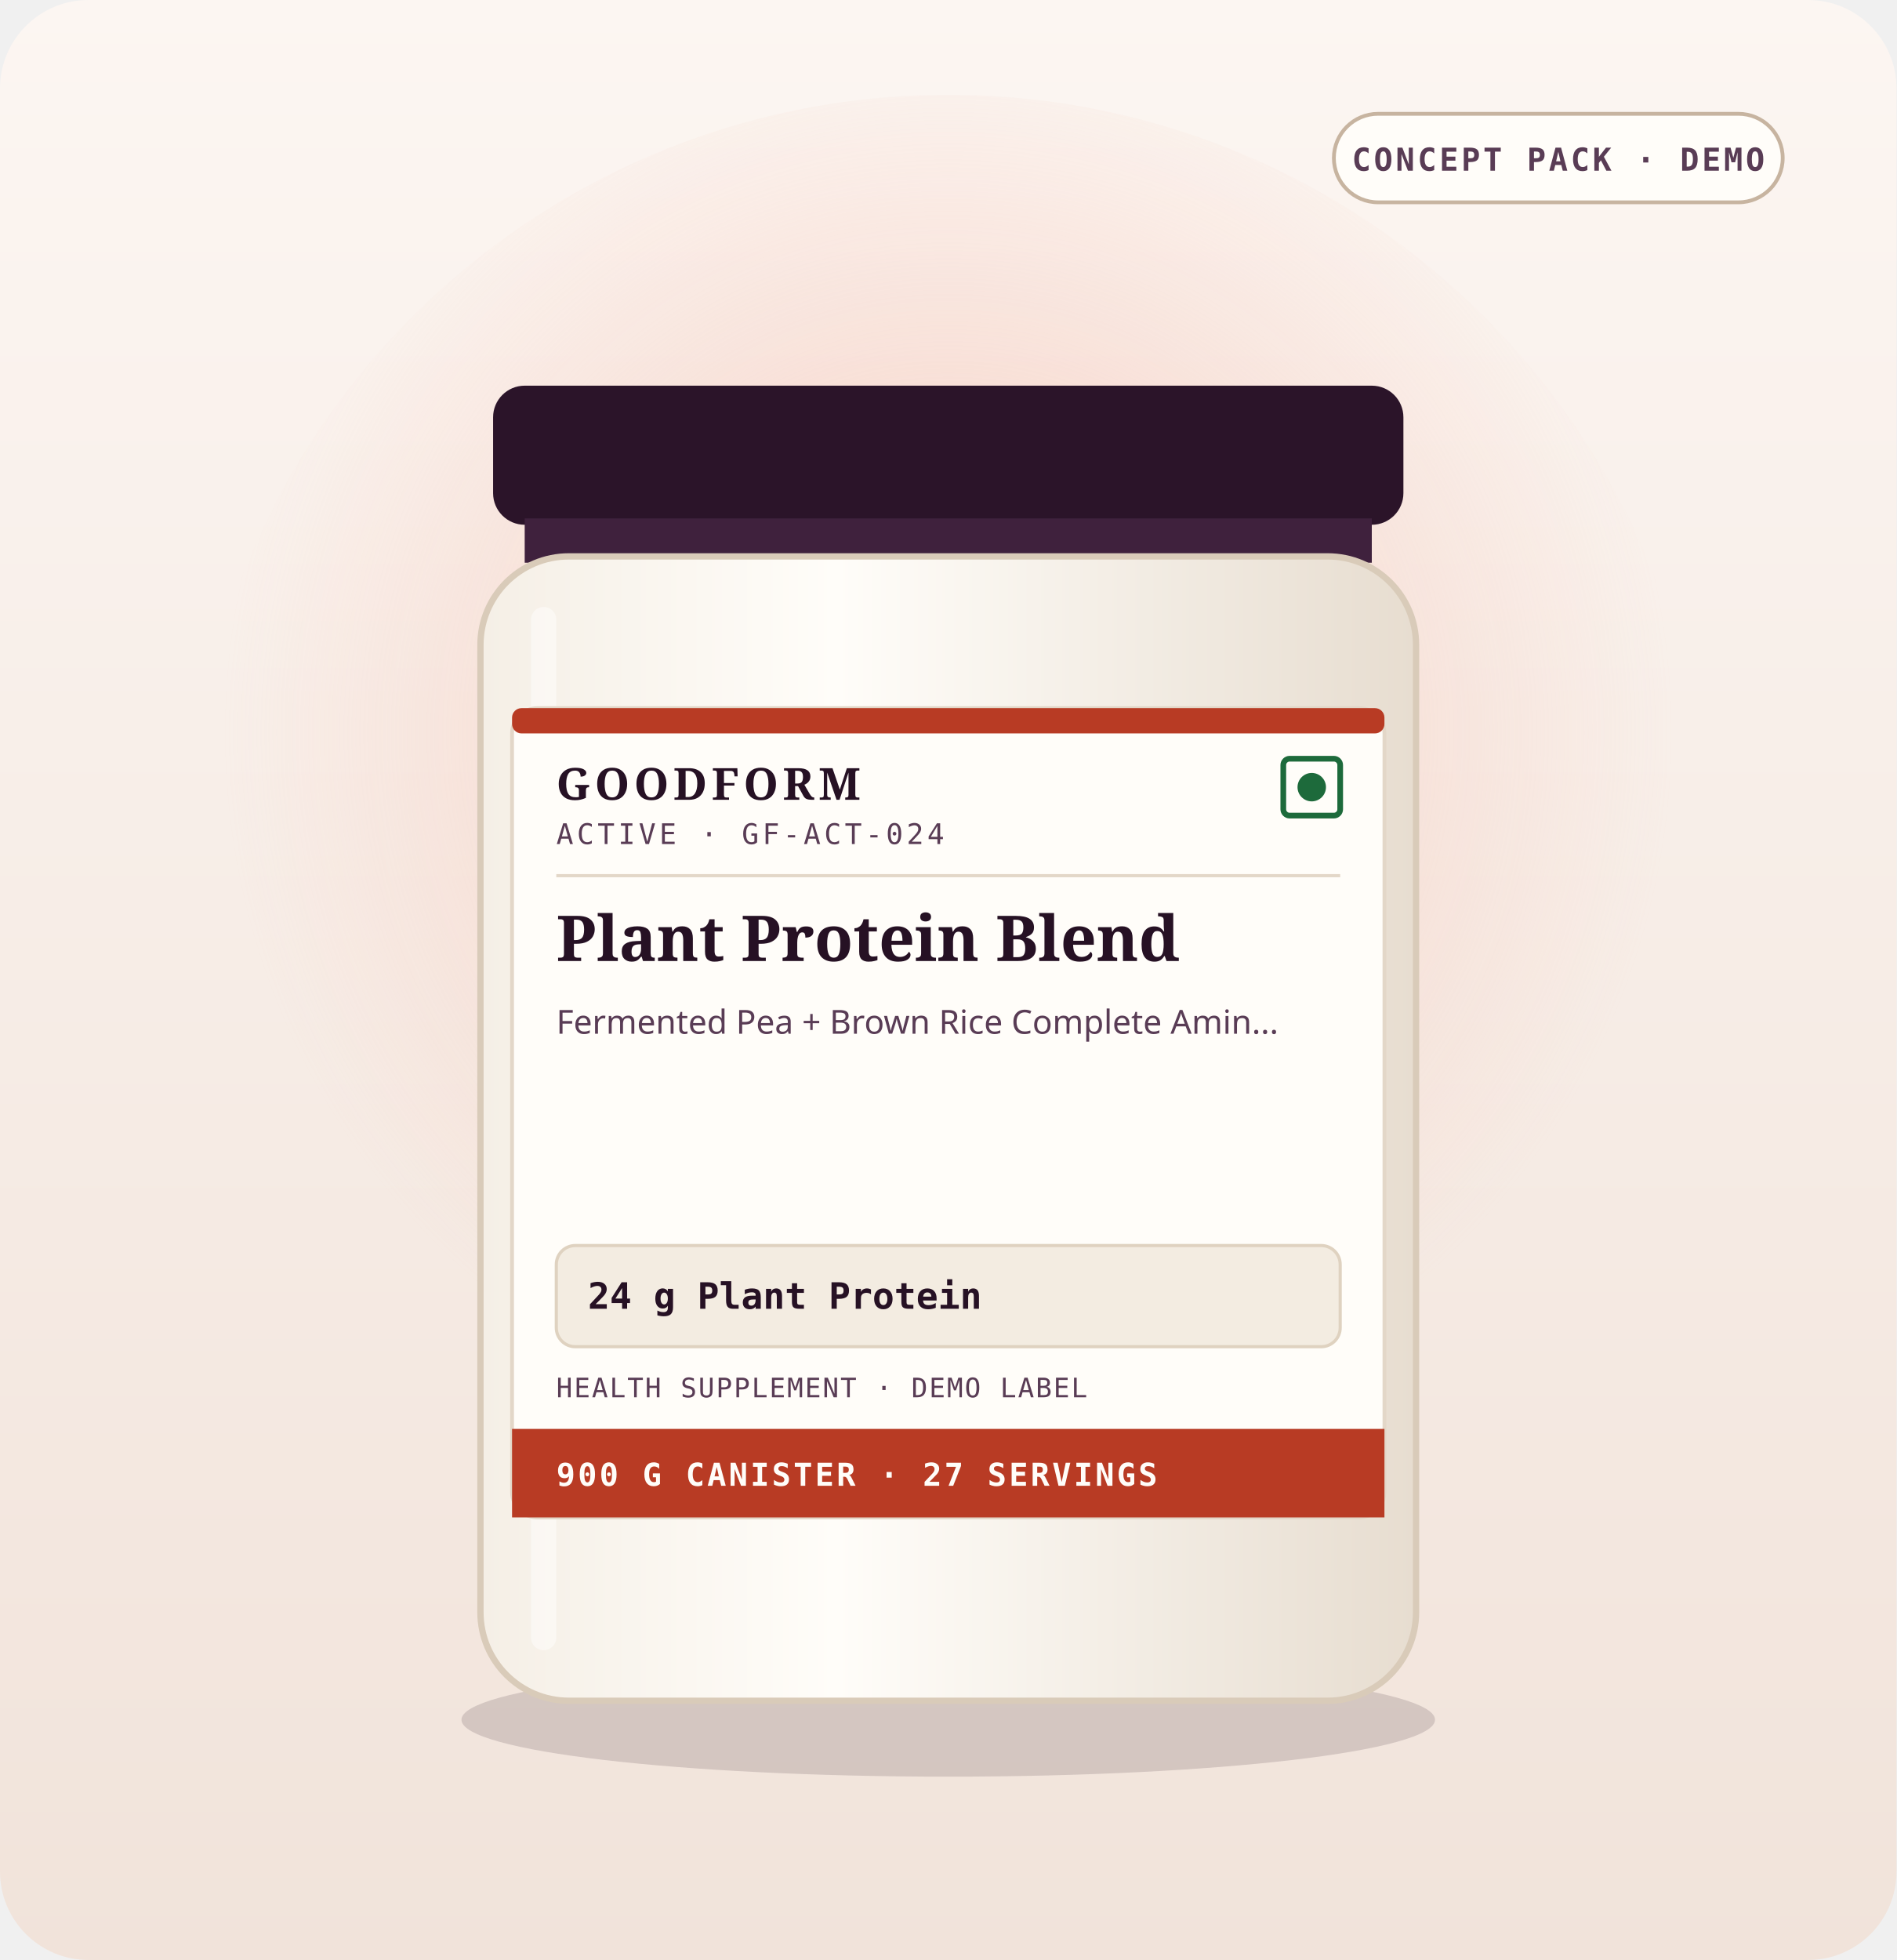
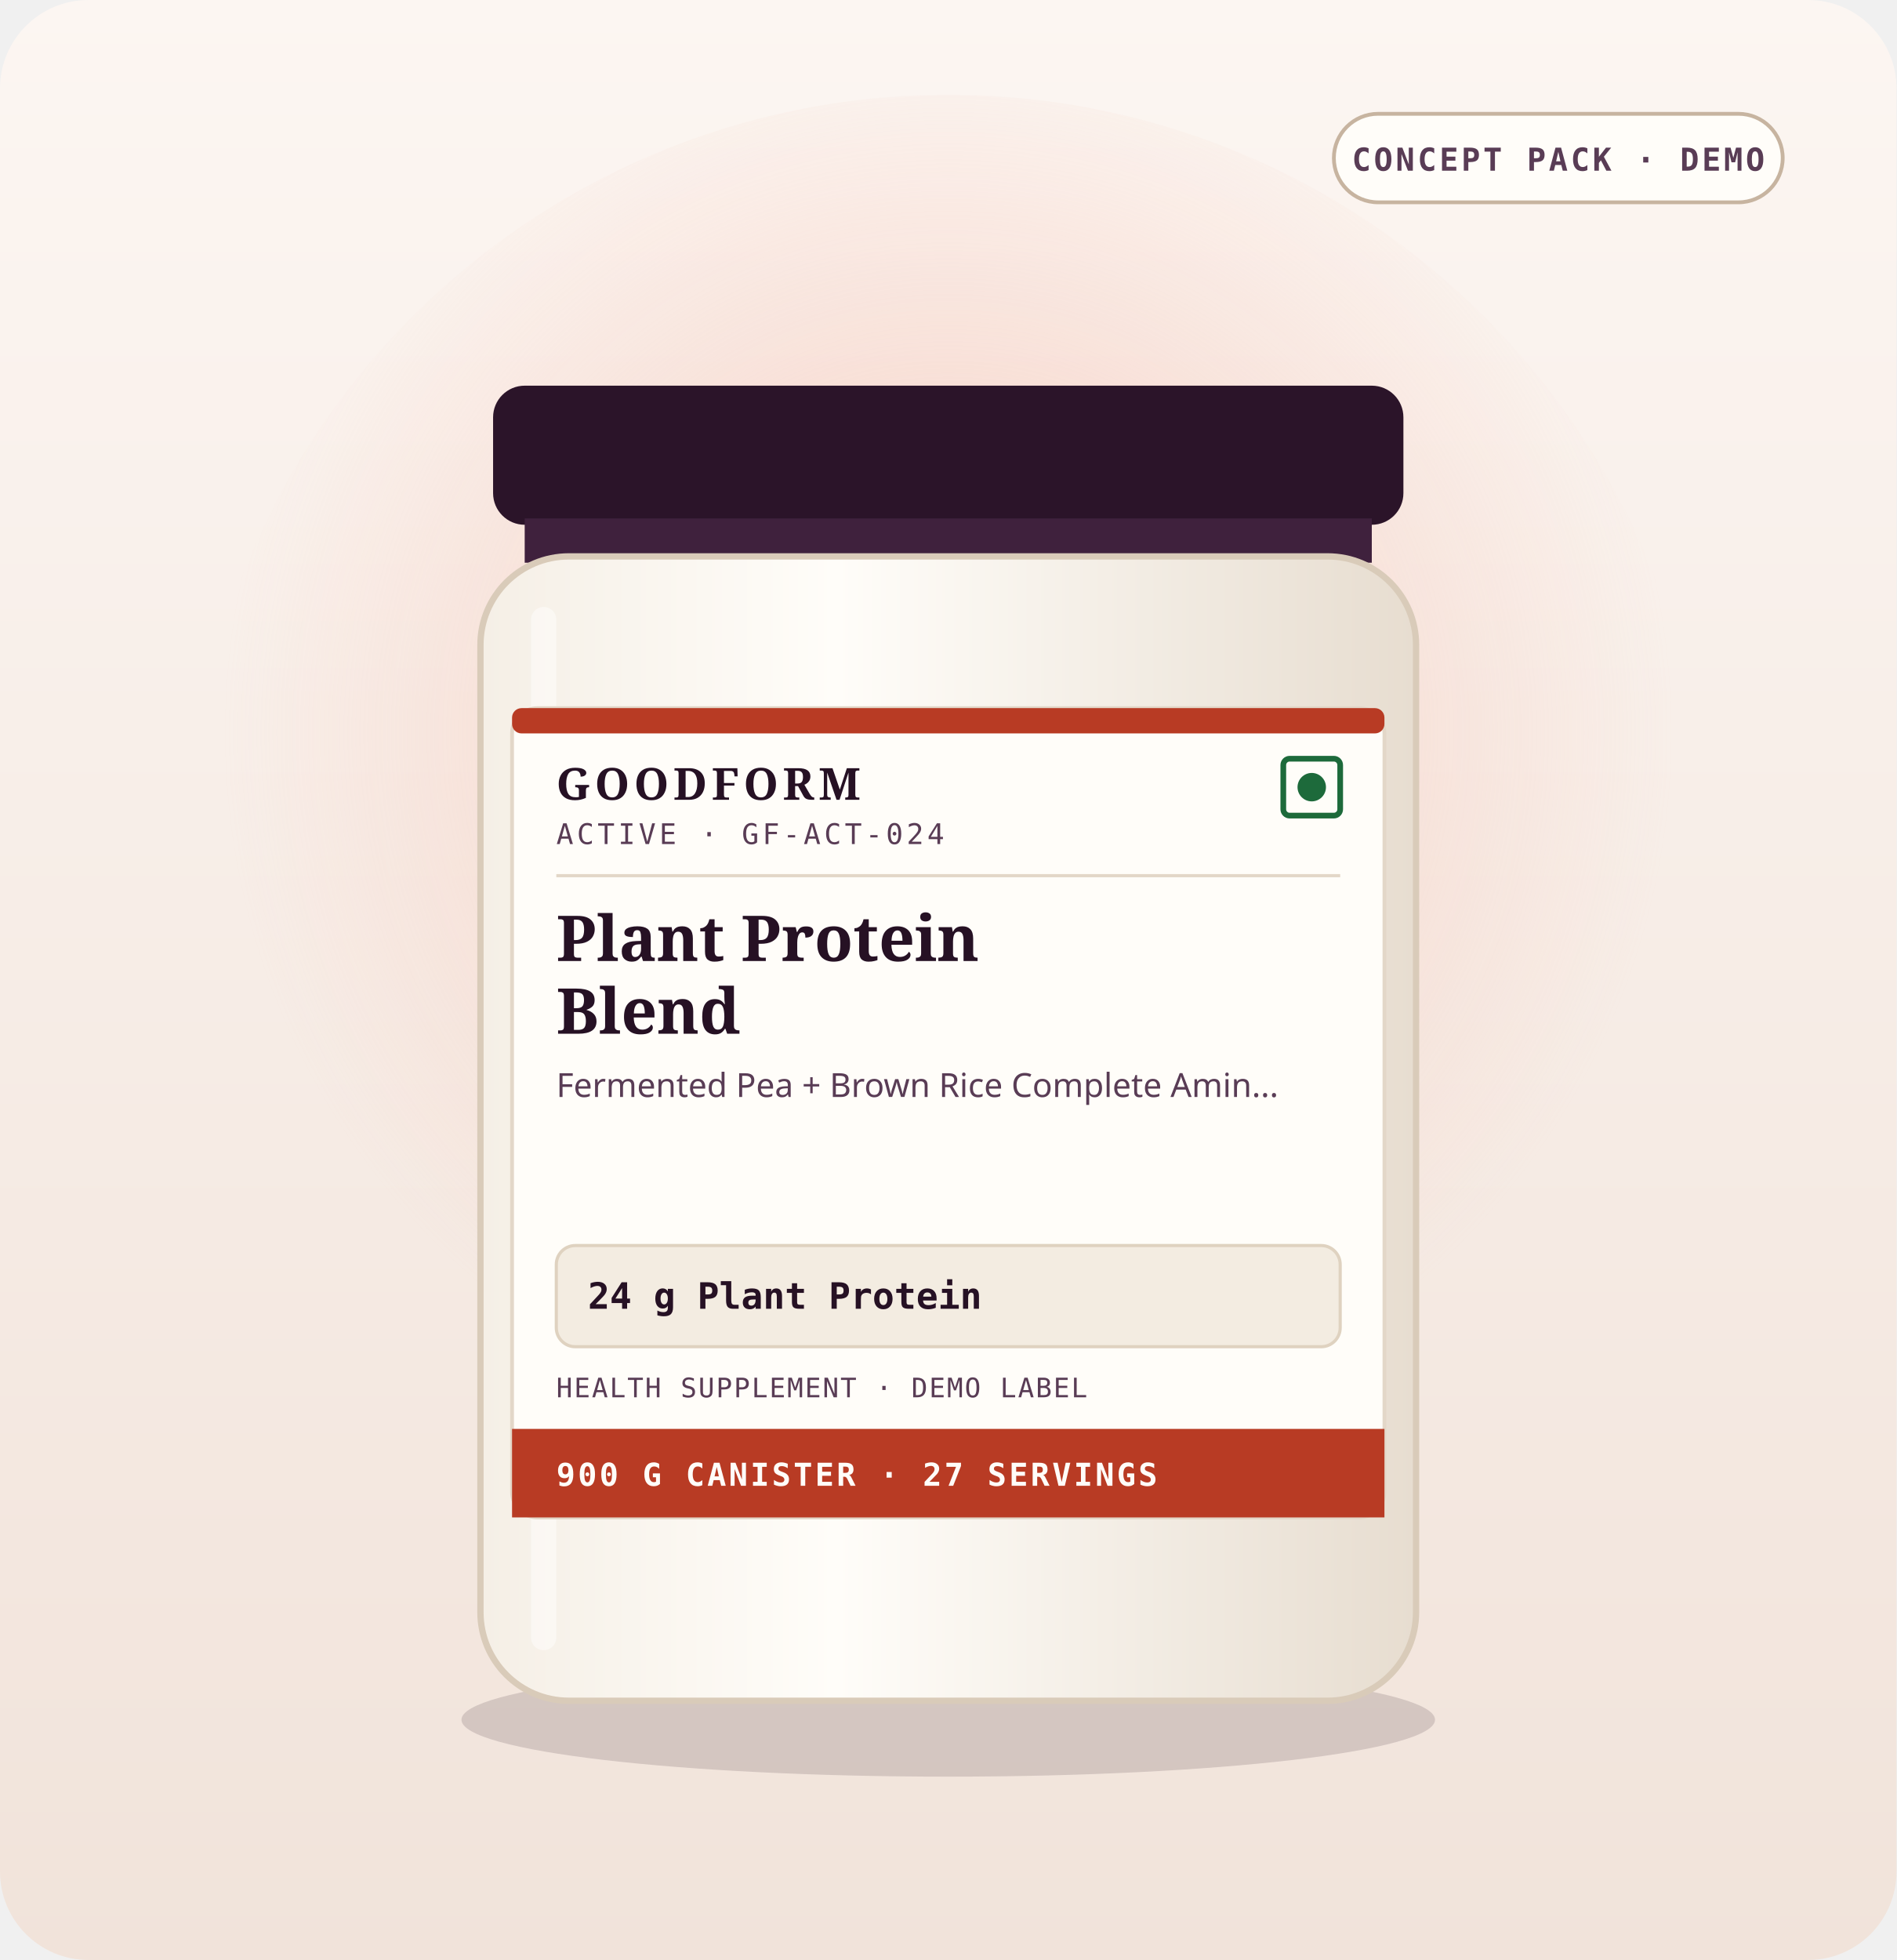
<svg xmlns="http://www.w3.org/2000/svg" viewBox="0 0 600 620" role="img" aria-label="Plant Protein Blend concept packshot (demo only)">
  <defs>
    <linearGradient id="bgGrad" x1="0" y1="0" x2="0" y2="1">
      <stop offset="0%" stop-color="#FCF6F2" />
      <stop offset="100%" stop-color="#F1E3DA" />
    </linearGradient>
    <radialGradient id="aura" cx="50%" cy="42%" r="48%">
      <stop offset="0%" stop-color="#F5C2B4" stop-opacity="0.72" />
      <stop offset="100%" stop-color="#F5C2B4" stop-opacity="0" />
    </radialGradient>
    <linearGradient id="amberGlass" x1="0" y1="0" x2="1" y2="0">
      <stop offset="0%" stop-color="#4B2015" />
      <stop offset="30%" stop-color="#6B301E" />
      <stop offset="72%" stop-color="#4E2115" />
      <stop offset="100%" stop-color="#2D110B" />
    </linearGradient>
    <linearGradient id="plumGlass" x1="0" y1="0" x2="1" y2="0">
      <stop offset="0%" stop-color="#261124" />
      <stop offset="35%" stop-color="#452141" />
      <stop offset="75%" stop-color="#2B1429" />
      <stop offset="100%" stop-color="#190A18" />
    </linearGradient>
    <linearGradient id="tubBody" x1="0" y1="0" x2="1" y2="0">
      <stop offset="0%" stop-color="#F5EFE6" />
      <stop offset="38%" stop-color="#FFFDF9" />
      <stop offset="100%" stop-color="#E7DDD0" />
    </linearGradient>
  </defs>
  <rect width="600" height="620" rx="28" fill="url(#bgGrad)" />
  <circle cx="300" cy="270" r="240" fill="url(#aura)" />
  <g transform="translate(422, 36)">
    <rect x="0" y="0" width="142" height="28" rx="14" fill="#FFFDF9" stroke="#C7B4A0" stroke-width="1.2" />
    <text x="71" y="18" text-anchor="middle" font-family="ui-monospace, monospace" font-size="10" font-weight="700" fill="#593C55" letter-spacing="0.9">CONCEPT PACK · DEMO</text>
  </g>
  <ellipse cx="300" cy="544" rx="154" ry="18" fill="#261124" opacity="0.15" />
  <rect x="156" y="122" width="288" height="44" rx="10" fill="#2B1429" />
  <rect x="166" y="164" width="268" height="14" fill="#3F213D" />
  <rect x="152" y="176" width="296" height="362" rx="28" fill="url(#tubBody)" stroke="#D9CBB9" stroke-width="2" />
  <path d="M172 196 L172 518" stroke="#FFFFFF" stroke-width="8" stroke-linecap="round" opacity="0.45" />
  <g>
    <rect x="162" y="224" width="276" height="256" rx="8" fill="#FFFDF9" stroke="#E3D7C8" stroke-width="1.2" />
    <rect x="162" y="224" width="276" height="8" rx="3" fill="#B83B24" />
    <text x="176" y="253" font-family="Georgia, serif" font-size="14" font-weight="700" fill="#261124" letter-spacing="1.4">GOODFORM</text>
    <text x="176" y="267" font-family="ui-monospace, monospace" font-size="9" fill="#593C55" letter-spacing="1.1">ACTIVE · GF-ACT-024</text>
    <g transform="translate(406, 240)">
      <rect x="0" y="0" width="18" height="18" rx="2" fill="#FFFDF9" stroke="#1D6A3B" stroke-width="1.8" />
      <circle cx="9" cy="9" r="4.5" fill="#1D6A3B" />
    </g>
    <line x1="176" y1="277" x2="424" y2="277" stroke="#E3D7C8" stroke-width="1" />
-     <text x="176" y="304" font-family="Georgia, serif" font-size="20" font-weight="700" fill="#261124">Plant Protein Blend</text>
-     <text x="176" y="327" font-family="system-ui, sans-serif" font-size="10.5" fill="#593C55">Fermented Pea + Brown Rice Complete Amin...</text>
+     <text x="176" y="304" font-family="Georgia, serif" font-size="20" font-weight="700" fill="#261124">Plant Protein</text>
+     <text x="176" y="327" font-family="Georgia, serif" font-size="20" font-weight="700" fill="#261124">Blend</text>
+     <text x="176" y="347" font-family="system-ui, sans-serif" font-size="10.5" fill="#593C55">Fermented Pea + Brown Rice Complete Amin...</text>
    <rect x="176" y="394" width="248" height="32" rx="6" fill="#F3ECE1" stroke="#DFD2C0" />
    <text x="186" y="414" font-family="ui-monospace, monospace" font-size="11.5" font-weight="700" fill="#261124">24 g Plant Protein</text>
    <text x="176" y="442" font-family="ui-monospace, monospace" font-size="8.5" fill="#593C55" letter-spacing="0.5">HEALTH SUPPLEMENT · DEMO LABEL</text>
    <rect x="162" y="452" width="276" height="28" fill="#B83B24" />
    <text x="176" y="470" font-family="ui-monospace, monospace" font-size="10" font-weight="600" fill="#FFFDF9" letter-spacing="0.8">900 G CANISTER · 27 SERVINGS</text>
  </g>
</svg>
